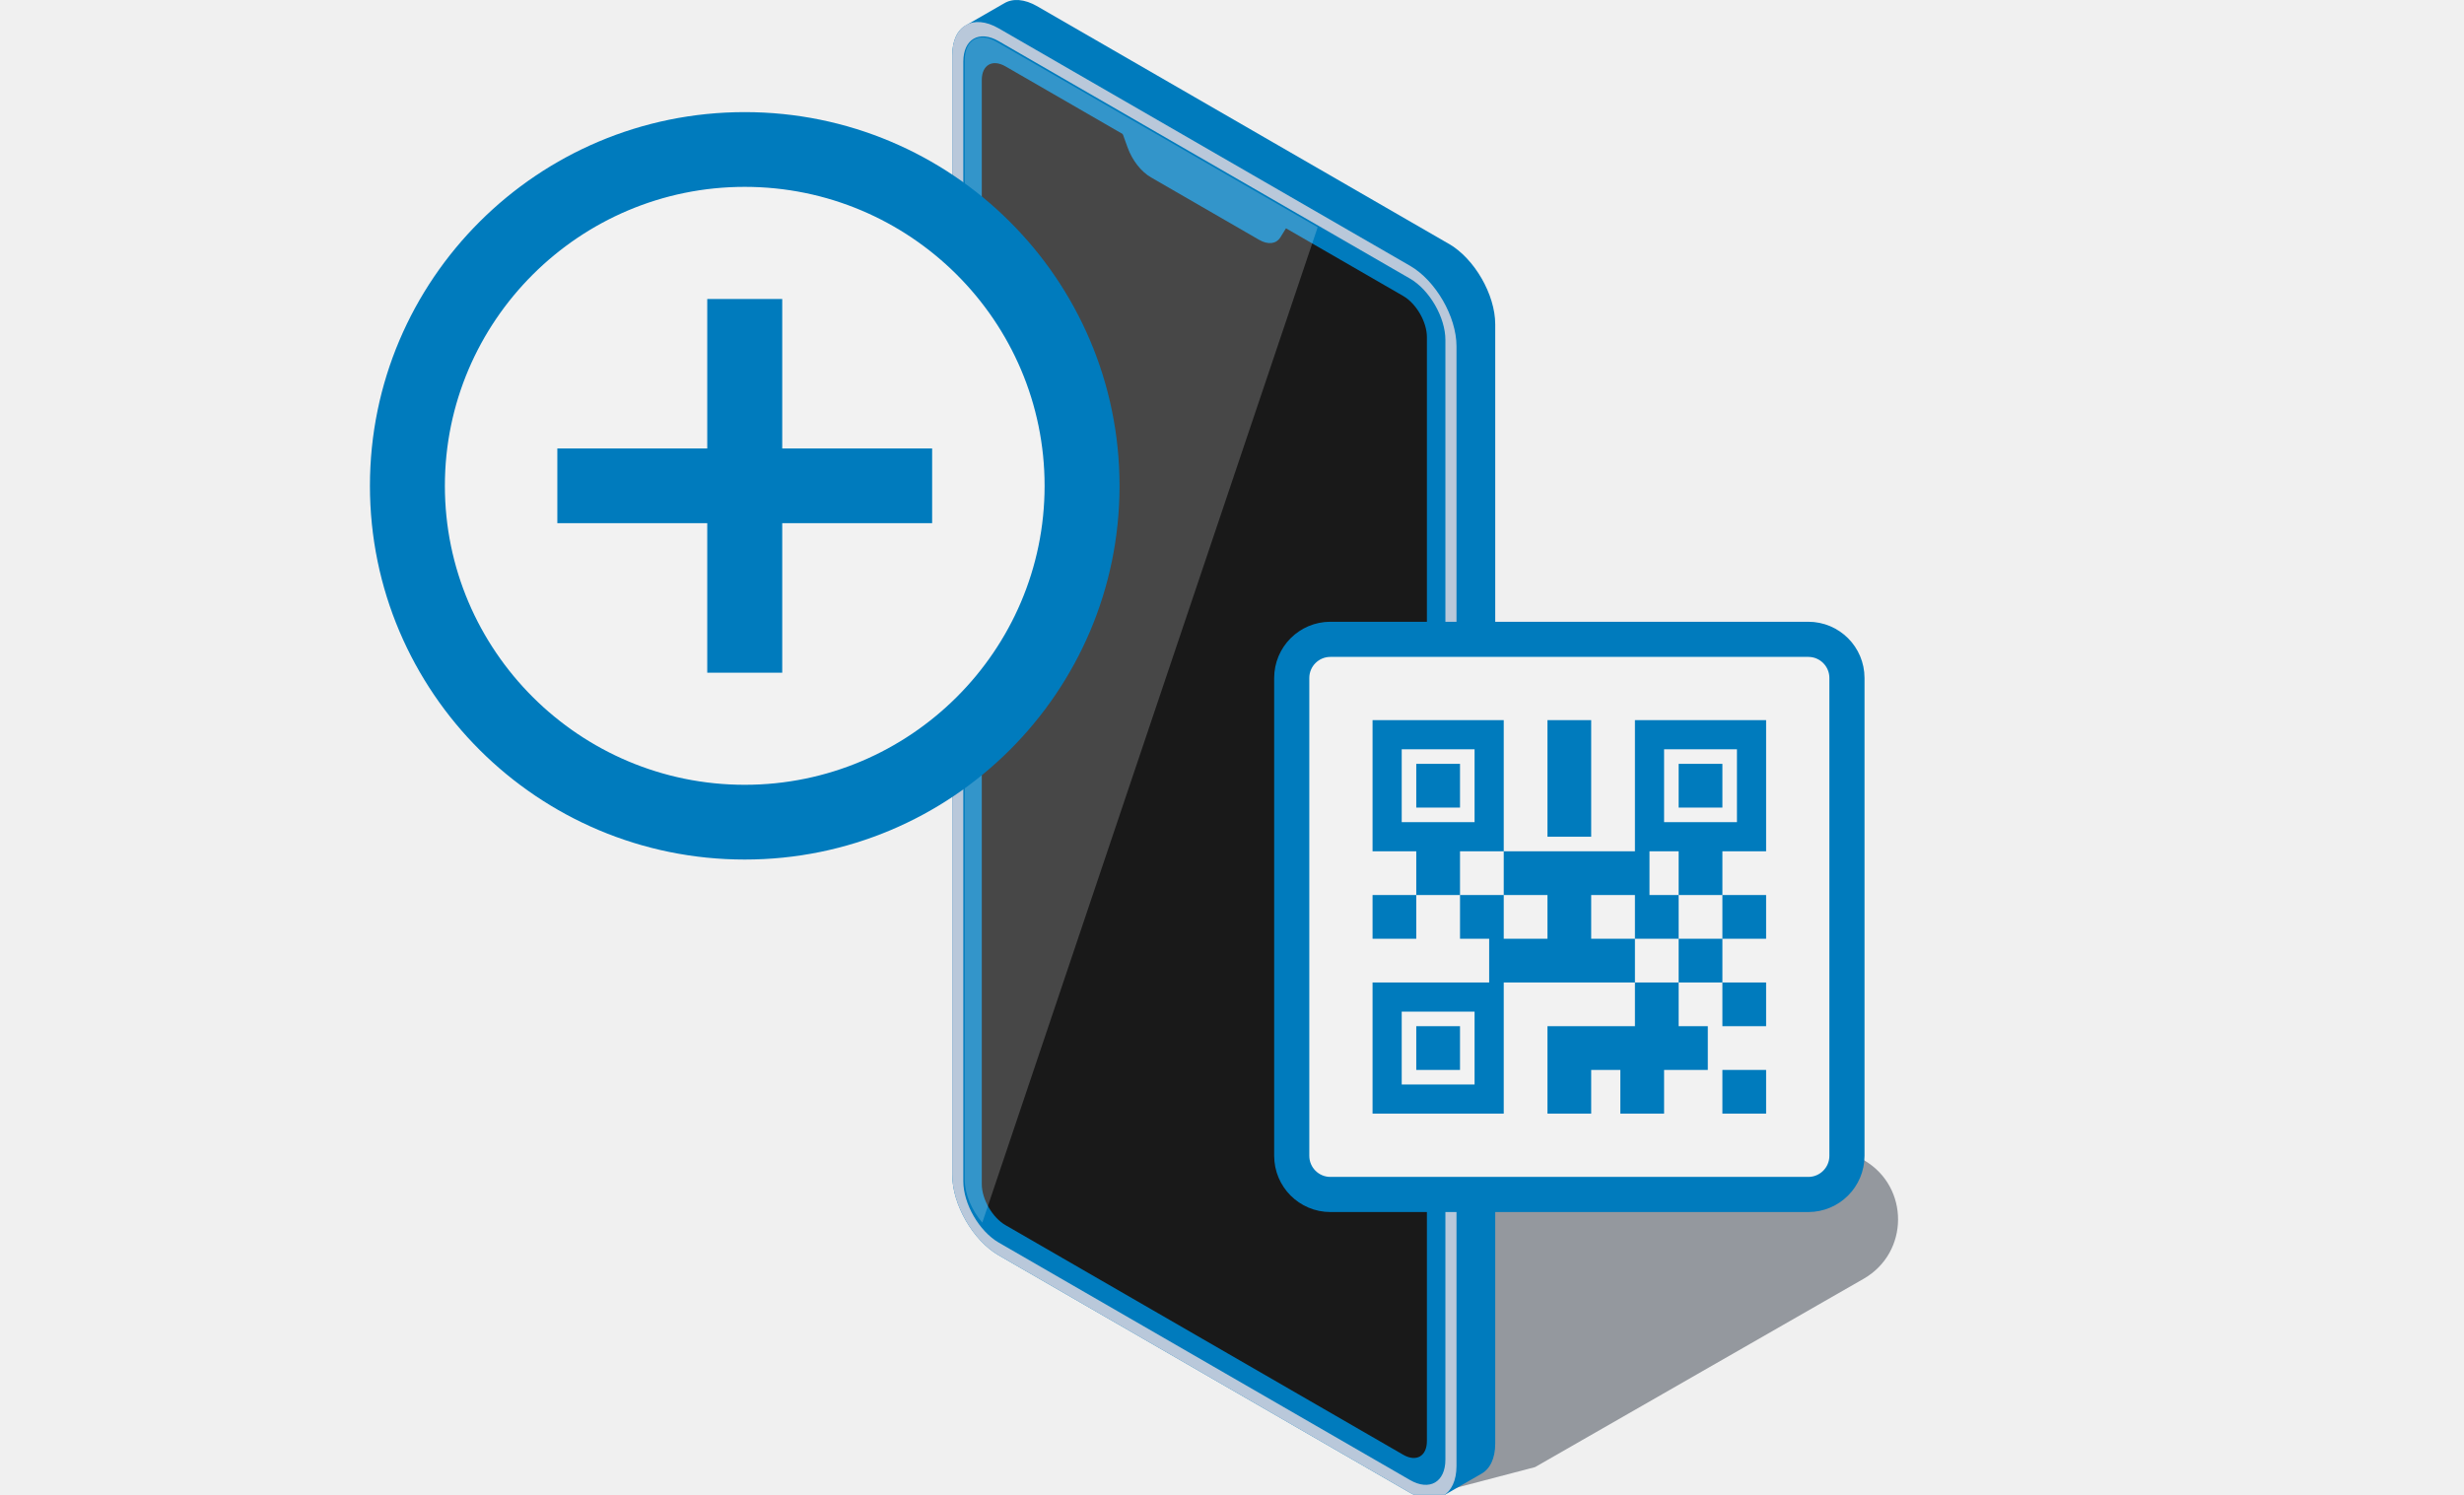
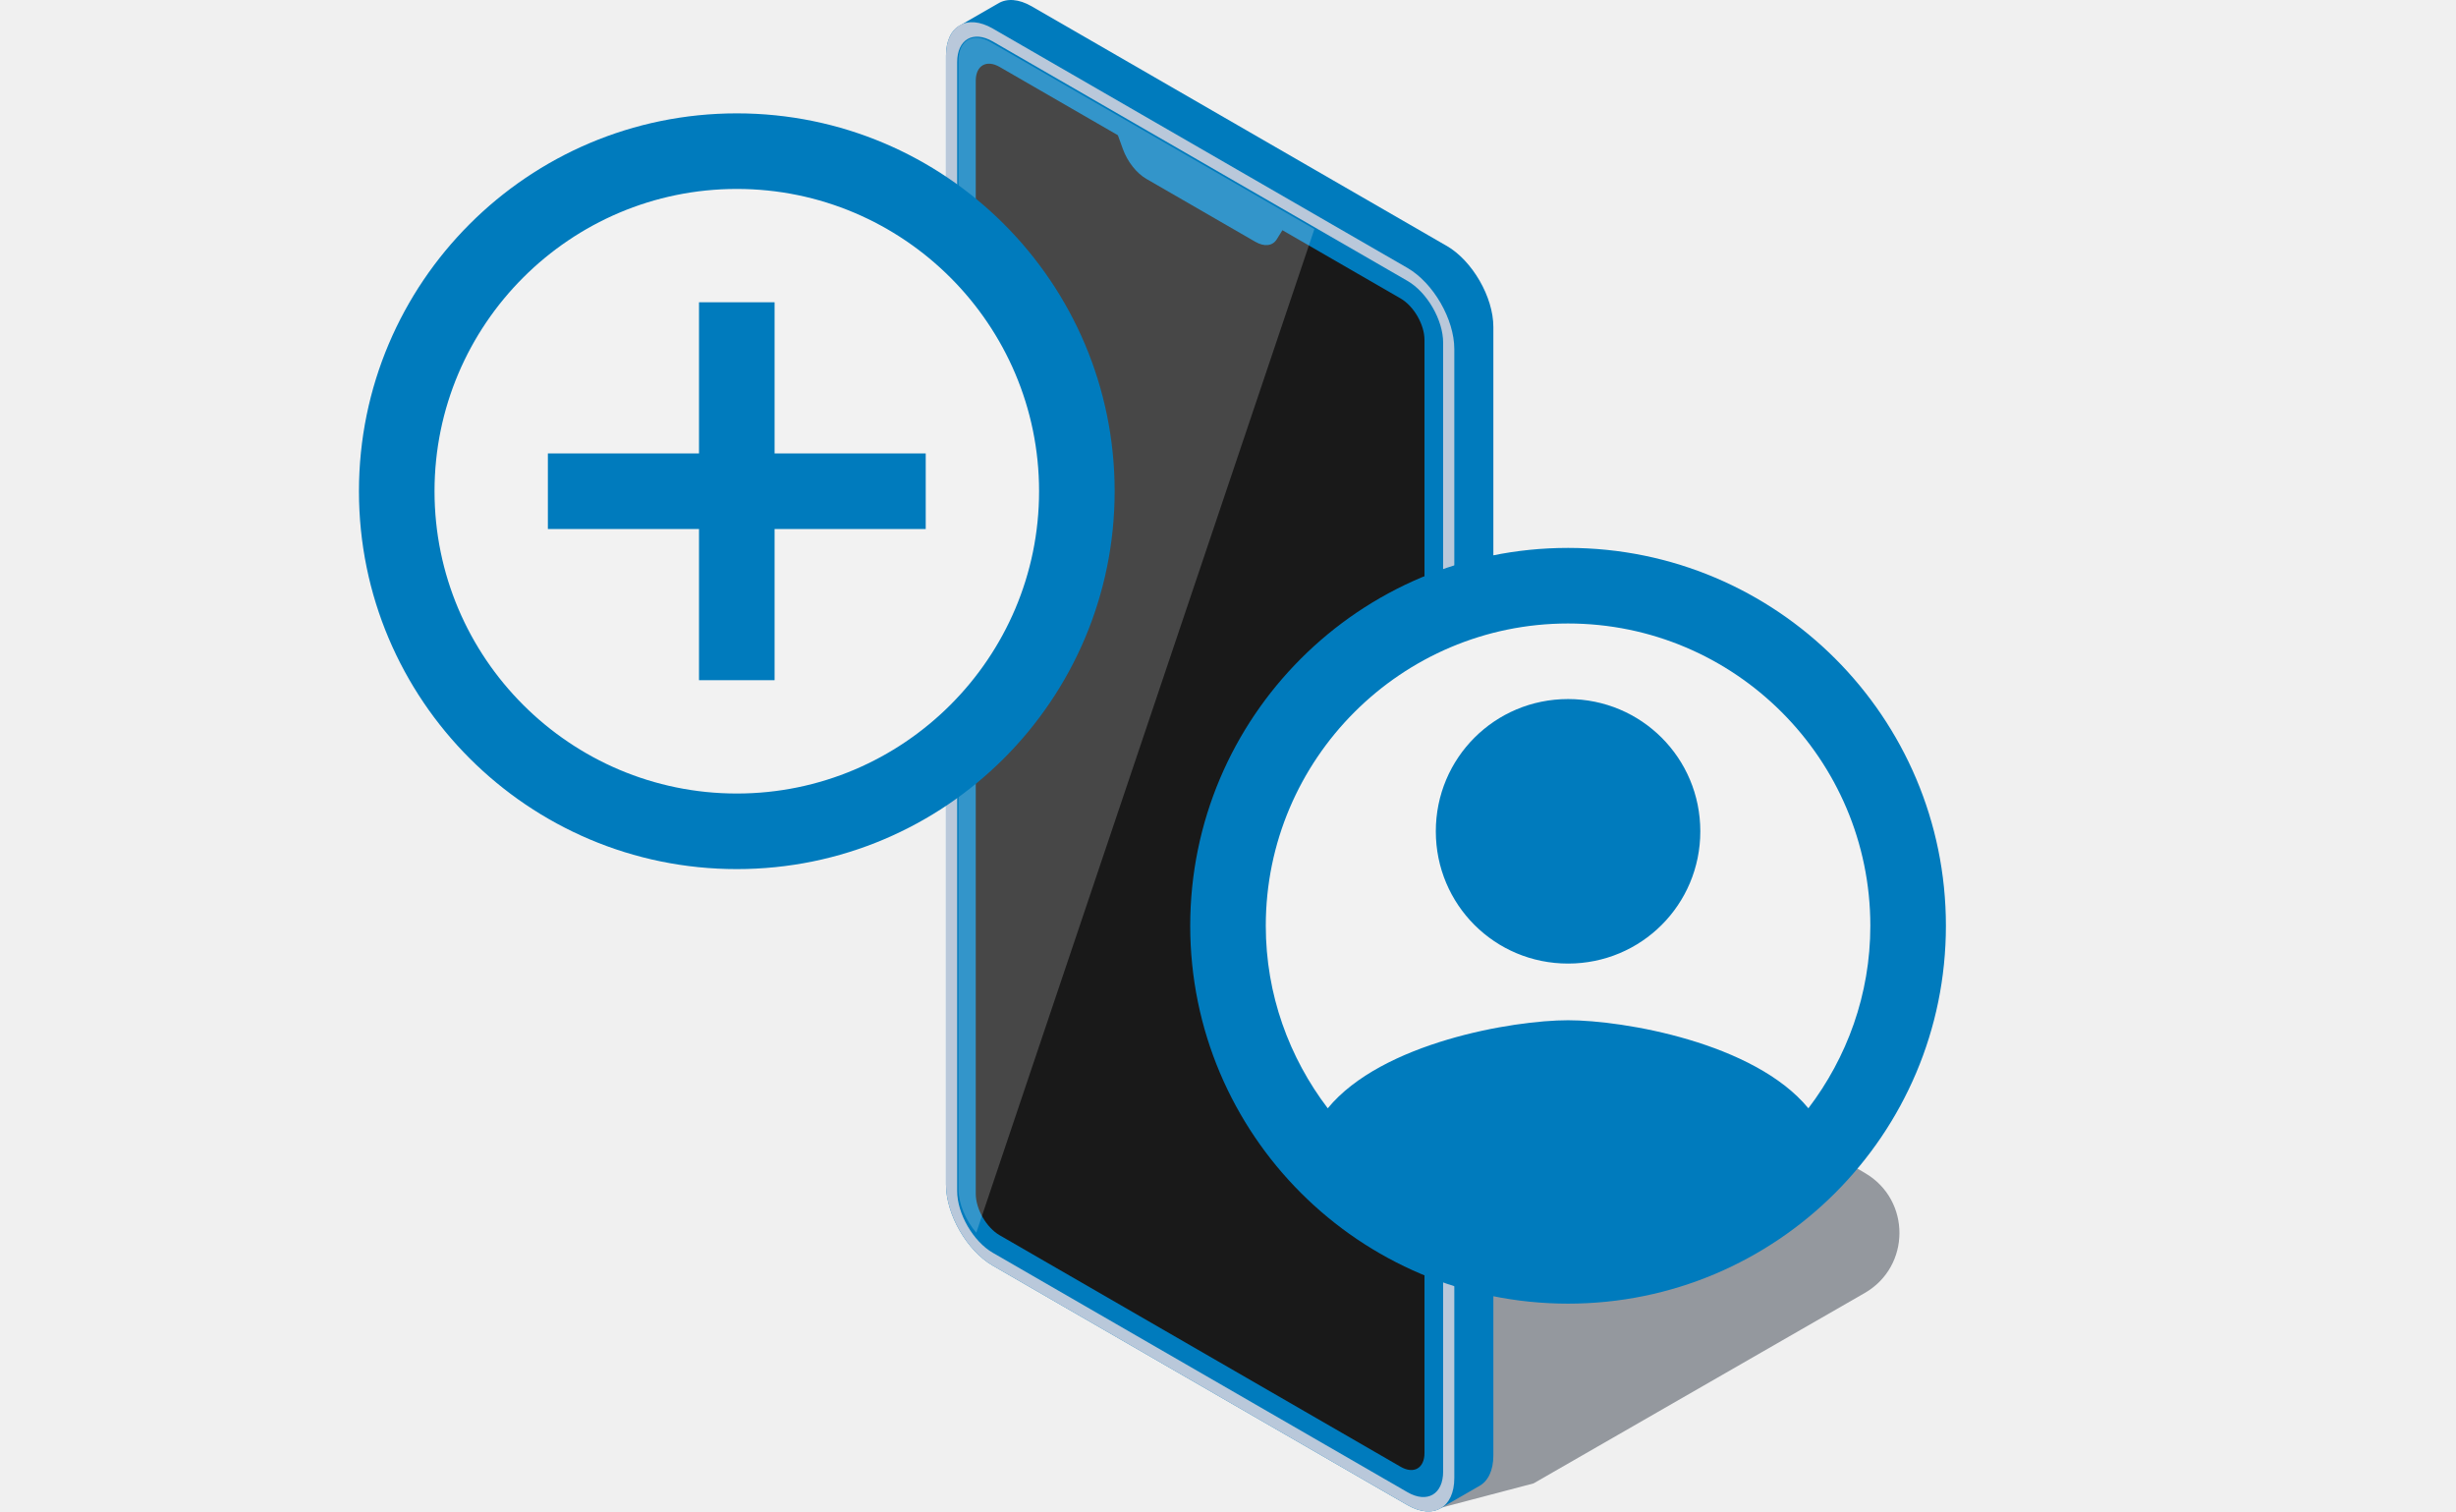
- <svg xmlns="http://www.w3.org/2000/svg" width="89" height="54" viewBox="0 0 89 54" fill="none">
-   <g clip-path="url(#clip0_69568_102446)">
-     <path d="M52.08 53.88L55.448 52.997L67.314 46.195C68.963 45.249 68.976 42.881 67.338 41.917L54.729 34.503C53.677 33.884 52.32 34.224 51.687 35.267L48.567 40.402L52.081 53.88H52.08Z" fill="#94989E" />
-     <path d="M52.326 8.805L37.471 0.229C37 -0.043 36.576 -0.064 36.271 0.12C36.261 0.125 36.251 0.131 36.242 0.137C36.232 0.142 36.222 0.148 36.212 0.154C36.203 0.159 36.193 0.164 36.183 0.17C36.174 0.176 36.164 0.181 36.154 0.187C36.144 0.193 36.135 0.198 36.125 0.204C36.115 0.209 36.105 0.215 36.096 0.221C36.086 0.226 36.076 0.231 36.067 0.238C36.057 0.243 36.047 0.248 36.038 0.254C36.028 0.26 36.018 0.265 36.008 0.271C35.999 0.277 35.989 0.282 35.979 0.288C35.969 0.293 35.96 0.299 35.95 0.305C35.94 0.31 35.931 0.315 35.921 0.322C35.911 0.327 35.901 0.332 35.892 0.338C35.882 0.344 35.872 0.349 35.862 0.355C35.853 0.361 35.843 0.366 35.833 0.372C35.824 0.377 35.814 0.383 35.804 0.389C35.794 0.394 35.785 0.399 35.775 0.406C35.765 0.411 35.755 0.416 35.746 0.422C35.736 0.428 35.726 0.433 35.717 0.439C35.707 0.444 35.697 0.45 35.688 0.456C35.678 0.461 35.668 0.467 35.658 0.473C35.649 0.478 35.639 0.483 35.629 0.49C35.619 0.495 35.61 0.5 35.6 0.506C35.59 0.512 35.581 0.517 35.571 0.523C35.561 0.528 35.551 0.534 35.542 0.54C35.532 0.545 35.522 0.551 35.513 0.557C35.503 0.562 35.493 0.567 35.483 0.574C35.474 0.579 35.464 0.584 35.454 0.59C35.444 0.596 35.435 0.601 35.425 0.607C35.415 0.612 35.406 0.618 35.396 0.624C35.386 0.629 35.376 0.635 35.367 0.641C35.357 0.646 35.347 0.651 35.337 0.657C35.328 0.663 35.318 0.668 35.308 0.674C35.299 0.68 35.289 0.685 35.279 0.691C35.269 0.696 35.26 0.702 35.25 0.708C35.24 0.713 35.23 0.718 35.221 0.725C35.211 0.73 35.201 0.735 35.192 0.741C35.182 0.747 35.172 0.752 35.163 0.758C35.153 0.764 35.143 0.769 35.133 0.775C35.124 0.78 35.114 0.786 35.104 0.792C35.094 0.797 35.085 0.802 35.075 0.809C35.065 0.814 35.056 0.819 35.046 0.825C35.036 0.831 35.026 0.836 35.017 0.842C35.007 0.848 34.997 0.853 34.987 0.859C34.978 0.864 34.968 0.87 34.958 0.876C34.949 0.881 34.939 0.886 34.929 0.893C34.919 0.898 34.91 0.903 34.9 0.909C34.591 1.071 34.395 1.449 34.395 1.994V42.44C34.395 43.51 35.147 44.812 36.074 45.348L50.929 53.924C51.399 54.195 51.824 54.217 52.129 54.033C52.139 54.027 52.148 54.022 52.158 54.016C52.168 54.011 52.178 54.005 52.187 53.999C52.197 53.994 52.207 53.989 52.216 53.982C52.226 53.977 52.236 53.972 52.246 53.965C52.255 53.96 52.265 53.955 52.275 53.949C52.285 53.943 52.294 53.938 52.304 53.932C52.314 53.927 52.323 53.921 52.333 53.915C52.343 53.91 52.353 53.904 52.362 53.898C52.372 53.893 52.382 53.888 52.392 53.882C52.401 53.876 52.411 53.871 52.421 53.865C52.43 53.859 52.44 53.854 52.45 53.848C52.459 53.843 52.469 53.837 52.479 53.831C52.489 53.826 52.498 53.821 52.508 53.814C52.518 53.809 52.528 53.804 52.537 53.798C52.547 53.792 52.557 53.787 52.566 53.781C52.576 53.776 52.586 53.77 52.596 53.764C52.605 53.759 52.615 53.753 52.625 53.747C52.635 53.742 52.644 53.737 52.654 53.73C52.664 53.725 52.673 53.72 52.683 53.714C52.693 53.708 52.703 53.703 52.712 53.697C52.722 53.691 52.732 53.686 52.742 53.68C52.751 53.675 52.761 53.669 52.771 53.663C52.78 53.658 52.79 53.653 52.8 53.646C52.809 53.641 52.819 53.636 52.829 53.63C52.839 53.624 52.848 53.619 52.858 53.613C52.868 53.608 52.878 53.602 52.887 53.596C52.897 53.591 52.907 53.585 52.916 53.579C52.926 53.574 52.936 53.569 52.946 53.562C52.955 53.557 52.965 53.552 52.975 53.546C52.984 53.54 52.994 53.535 53.004 53.529C53.014 53.524 53.023 53.518 53.033 53.512C53.043 53.507 53.053 53.502 53.062 53.495C53.072 53.49 53.082 53.485 53.092 53.478C53.101 53.473 53.111 53.468 53.121 53.462C53.13 53.456 53.14 53.451 53.15 53.445C53.16 53.44 53.169 53.434 53.179 53.428C53.189 53.423 53.198 53.417 53.208 53.411C53.218 53.406 53.228 53.401 53.237 53.395C53.247 53.389 53.257 53.384 53.267 53.378C53.276 53.372 53.286 53.367 53.296 53.361C53.305 53.356 53.315 53.35 53.325 53.344C53.334 53.339 53.344 53.334 53.354 53.327C53.364 53.322 53.373 53.317 53.383 53.311C53.393 53.305 53.403 53.3 53.412 53.294C53.422 53.288 53.432 53.283 53.441 53.277C53.451 53.272 53.461 53.266 53.471 53.26C53.48 53.255 53.49 53.25 53.5 53.243C53.813 53.072 54.008 52.694 54.008 52.149V11.713C54.008 10.642 53.257 9.34 52.33 8.805H52.326Z" fill="#007BBD" />
-     <path d="M50.929 53.925L36.074 45.349C35.147 44.814 34.395 43.512 34.395 42.441V1.994C34.395 0.924 35.147 0.49 36.075 1.025L50.93 9.601C51.857 10.136 52.609 11.438 52.609 12.509V52.955C52.609 54.025 51.857 54.459 50.93 53.925L50.929 53.925Z" fill="#B9C8DA" />
-     <path d="M36.075 44.887C35.369 44.479 34.795 43.486 34.795 42.672V2.226C34.795 1.412 35.37 1.08 36.075 1.488L50.929 10.064C51.635 10.471 52.208 11.465 52.208 12.279V52.726C52.208 53.54 51.634 53.871 50.929 53.464L36.075 44.887Z" fill="#007BBD" />
-     <path d="M36.074 44.732C35.443 44.368 34.929 43.478 34.929 42.749V2.303C34.929 1.573 35.443 1.276 36.074 1.642L50.929 10.218C51.56 10.582 52.075 11.472 52.075 12.201V52.647C52.075 53.376 51.56 53.673 50.929 53.308L36.074 44.732Z" fill="#007BBD" />
-     <path d="M36.319 44.257C35.846 43.984 35.462 43.32 35.462 42.774V2.892C35.462 2.346 35.846 2.125 36.319 2.398L50.684 10.692C51.157 10.966 51.54 11.629 51.54 12.175V52.057C51.54 52.603 51.157 52.824 50.684 52.551L36.319 44.257Z" fill="#191919" />
-     <path d="M45.481 8.664L41.573 6.407C41.22 6.204 40.897 5.791 40.733 5.337L40.367 4.324L46.638 7.944L46.248 8.573C46.097 8.814 45.803 8.85 45.482 8.664H45.481Z" fill="#007BBD" />
+ <svg xmlns="http://www.w3.org/2000/svg" width="260" height="160" viewBox="0 0 260 160" fill="none">
+   <g clip-path="url(#clip0_69492_307552)">
+     <path d="M152.394 159.645L162.347 157.028L197.404 136.874C202.277 134.072 202.316 127.055 197.475 124.198L160.223 102.231C157.113 100.398 153.105 101.406 151.235 104.495L142.017 119.709L152.397 159.645H152.394Z" fill="#94989E" />
+     <path d="M153.123 26.014L109.233 0.676C107.841 -0.128 106.588 -0.188 105.687 0.355C105.658 0.371 105.629 0.386 105.601 0.404C105.572 0.42 105.543 0.436 105.514 0.454C105.486 0.47 105.457 0.485 105.428 0.504C105.4 0.519 105.371 0.535 105.342 0.553C105.313 0.569 105.285 0.585 105.256 0.603C105.227 0.619 105.198 0.634 105.17 0.653C105.141 0.668 105.112 0.684 105.084 0.702C105.055 0.718 105.026 0.734 104.997 0.752C104.969 0.767 104.94 0.783 104.911 0.801C104.882 0.817 104.854 0.833 104.825 0.851C104.796 0.867 104.768 0.882 104.739 0.901C104.71 0.916 104.681 0.932 104.653 0.95C104.624 0.966 104.595 0.982 104.566 1C104.538 1.016 104.509 1.031 104.48 1.05C104.452 1.065 104.423 1.081 104.394 1.099C104.365 1.115 104.337 1.13 104.308 1.149C104.279 1.164 104.25 1.18 104.222 1.198C104.193 1.214 104.164 1.23 104.136 1.248C104.107 1.264 104.078 1.279 104.049 1.298C104.021 1.313 103.992 1.329 103.963 1.347C103.935 1.363 103.906 1.379 103.877 1.397C103.848 1.412 103.82 1.428 103.791 1.446C103.762 1.462 103.733 1.478 103.705 1.496C103.676 1.512 103.647 1.527 103.619 1.546C103.59 1.561 103.561 1.577 103.532 1.595C103.504 1.611 103.475 1.627 103.446 1.645C103.417 1.661 103.389 1.676 103.36 1.695C103.331 1.71 103.303 1.726 103.274 1.744C103.245 1.76 103.216 1.775 103.188 1.794C103.159 1.809 103.13 1.825 103.101 1.843C103.073 1.859 103.044 1.875 103.015 1.893C102.987 1.909 102.958 1.924 102.929 1.943C102.9 1.958 102.872 1.974 102.843 1.992C102.814 2.008 102.786 2.024 102.757 2.042C102.728 2.058 102.699 2.073 102.671 2.091C102.642 2.107 102.613 2.123 102.584 2.141C102.556 2.157 102.527 2.172 102.498 2.191C102.47 2.206 102.441 2.222 102.412 2.24C102.383 2.256 102.355 2.272 102.326 2.29C102.297 2.306 102.268 2.321 102.24 2.34C102.211 2.355 102.182 2.371 102.154 2.389C102.125 2.405 102.096 2.42 102.067 2.439C102.039 2.454 102.01 2.47 101.981 2.488C101.952 2.504 101.924 2.52 101.895 2.538C101.866 2.554 101.838 2.569 101.809 2.588C101.78 2.603 101.751 2.619 101.723 2.637C101.694 2.653 101.665 2.669 101.636 2.687C100.723 3.165 100.145 4.282 100.145 5.891V125.391C100.145 128.553 102.365 132.4 105.104 133.982L148.994 159.321C150.383 160.122 151.639 160.185 152.54 159.642C152.569 159.626 152.598 159.611 152.627 159.592C152.655 159.577 152.684 159.561 152.713 159.543C152.741 159.527 152.77 159.511 152.799 159.493C152.828 159.477 152.856 159.462 152.885 159.443C152.914 159.428 152.943 159.412 152.971 159.394C153 159.378 153.029 159.363 153.057 159.344C153.086 159.329 153.115 159.313 153.144 159.295C153.172 159.279 153.201 159.263 153.23 159.245C153.258 159.229 153.287 159.214 153.316 159.195C153.345 159.18 153.373 159.164 153.402 159.146C153.431 159.13 153.46 159.114 153.488 159.096C153.517 159.08 153.546 159.065 153.574 159.047C153.603 159.031 153.632 159.015 153.661 158.997C153.689 158.981 153.718 158.966 153.747 158.947C153.776 158.932 153.804 158.916 153.833 158.898C153.862 158.882 153.89 158.866 153.919 158.848C153.948 158.832 153.977 158.817 154.005 158.798C154.034 158.783 154.063 158.767 154.092 158.749C154.12 158.733 154.149 158.718 154.178 158.699C154.206 158.684 154.235 158.668 154.264 158.65C154.293 158.634 154.321 158.618 154.35 158.6C154.379 158.584 154.408 158.569 154.436 158.55C154.465 158.535 154.494 158.519 154.522 158.501C154.551 158.485 154.58 158.469 154.609 158.451C154.637 158.435 154.666 158.42 154.695 158.402C154.723 158.386 154.752 158.37 154.781 158.352C154.81 158.336 154.838 158.321 154.867 158.302C154.896 158.287 154.925 158.271 154.953 158.253C154.982 158.237 155.011 158.221 155.039 158.203C155.068 158.187 155.097 158.172 155.126 158.153C155.154 158.138 155.183 158.122 155.212 158.104C155.241 158.088 155.269 158.073 155.298 158.054C155.327 158.039 155.355 158.023 155.384 158.005C155.413 157.989 155.442 157.973 155.47 157.955C155.499 157.939 155.528 157.924 155.557 157.905C155.585 157.89 155.614 157.874 155.643 157.856C155.671 157.84 155.7 157.824 155.729 157.806C155.758 157.79 155.786 157.775 155.815 157.757C155.844 157.741 155.872 157.725 155.901 157.707C155.93 157.691 155.959 157.676 155.987 157.657C156.016 157.642 156.045 157.626 156.074 157.608C156.102 157.592 156.131 157.576 156.16 157.558C156.188 157.542 156.217 157.527 156.246 157.508C156.275 157.493 156.303 157.477 156.332 157.459C156.361 157.443 156.39 157.427 156.418 157.409C156.447 157.394 156.476 157.378 156.504 157.36C156.533 157.344 156.562 157.328 156.591 157.31C157.515 156.803 158.092 155.686 158.092 154.077V34.606C158.092 31.444 155.872 27.597 153.133 26.014H153.123Z" fill="#007BBD" />
+     <path d="M148.994 159.323L105.104 133.985C102.365 132.402 100.145 128.556 100.145 125.393V5.891C100.145 2.728 102.368 1.446 105.107 3.026L148.997 28.364C151.736 29.947 153.958 33.793 153.958 36.956V156.456C153.958 159.618 151.736 160.9 148.997 159.32L148.994 159.323Z" fill="#B9C8DA" />
+     <path d="M105.107 132.618C103.023 131.415 101.328 128.479 101.328 126.074V6.574C101.328 4.169 103.025 3.19 105.107 4.394L148.996 29.732C151.08 30.936 152.775 33.871 152.775 36.276V155.779C152.775 158.184 151.078 159.163 148.996 157.959L105.107 132.618Z" fill="#007BBD" />
+     <path d="M105.107 132.163C103.242 131.087 101.722 128.458 101.722 126.303V6.803C101.722 4.649 103.242 3.772 105.107 4.85L148.996 30.188C150.861 31.264 152.381 33.894 152.381 36.048V155.548C152.381 157.703 150.861 158.58 148.996 157.502L105.107 132.163Z" fill="#007BBD" />
+     <path d="M105.828 130.761C104.431 129.954 103.297 127.993 103.297 126.379V8.548C103.297 6.934 104.431 6.281 105.828 7.088L148.271 31.593C149.668 32.4 150.801 34.361 150.801 35.975V153.807C150.801 155.42 149.668 156.073 148.271 155.266L105.828 130.761Z" fill="#191919" />
+     <path d="M132.9 25.599L121.353 18.932C120.311 18.332 119.355 17.112 118.869 15.77L117.788 12.777L136.316 23.474L135.164 25.33C134.72 26.043 133.851 26.148 132.903 25.599H132.9Z" fill="#007BBD" />
    <g style="mix-blend-mode:screen">
-       <path d="M35.992 1.509C35.361 1.145 34.847 1.441 34.847 2.17V42.617C34.847 43.134 35.106 43.731 35.481 44.166L47.595 8.208L35.992 1.509Z" fill="#333333" />
+       <path d="M104.864 4.46C102.999 3.384 101.479 4.259 101.479 6.414V125.913C101.479 127.441 102.244 129.206 103.354 130.491L139.146 24.252L104.864 4.46Z" fill="#333333" />
    </g>
  </g>
-   <ellipse cx="26.9" cy="17.549" rx="12.185" ry="12.15" fill="#F2F2F2" />
-   <path d="M28.254 10.8H25.546V16.2H20.131V18.9H25.546V24.3H28.254V18.9H33.669V16.2H28.254V10.8ZM26.9 4.05C19.427 4.05 13.362 10.098 13.362 17.55C13.362 25.002 19.427 31.05 26.9 31.05C34.373 31.05 40.438 25.002 40.438 17.55C40.438 10.098 34.373 4.05 26.9 4.05ZM26.9 28.35C20.93 28.35 16.069 23.503 16.069 17.55C16.069 11.596 20.93 6.75 26.9 6.75C32.87 6.75 37.731 11.596 37.731 17.55C37.731 23.503 32.87 28.35 26.9 28.35Z" fill="#007BBD" />
-   <rect x="46.785" y="23.221" width="19.8" height="19.8" rx="1.269" fill="#F2F2F2" />
-   <rect x="46.658" y="23.095" width="20.054" height="20.054" rx="1.396" stroke="#007BBD" stroke-width="1.269" />
-   <path fill-rule="evenodd" clip-rule="evenodd" d="M54.315 26.014H49.577V30.752H54.315V26.014ZM53.262 27.067H50.63V29.699H53.262V27.067ZM54.315 35.491H49.577V40.229H54.315V35.491ZM53.262 36.544H50.63V39.176H53.262V36.544ZM52.736 27.593H51.156V29.173H52.736V27.593ZM51.156 37.07H52.736V38.65H51.156V37.07ZM57.474 37.07H59.054V35.491H60.633V37.07H61.686V38.65H57.474V40.229H55.895V37.07H56.948H57.474ZM52.736 30.752H51.156V32.332H52.736V30.752ZM55.895 26.014H57.474V30.226H55.895V26.014ZM62.213 30.752V32.332H60.633V30.752H59.58V32.332H54.315V30.752H59.054V26.014H63.792V30.752H62.213ZM54.315 33.911H55.895V32.332H57.474V33.911H59.054V35.491H53.789V33.911H52.736V32.332H54.315V33.911ZM60.633 33.911H62.213V32.332H63.792V33.911H62.213V35.491H60.633V33.911ZM60.107 38.65H58.527V40.229H60.107V38.65ZM49.577 32.332H51.156V33.911H49.577V32.332ZM60.633 32.332H59.054V33.911H60.633V32.332ZM62.213 35.491H63.792V37.07H62.213V35.491ZM63.792 38.65H62.213V40.229H63.792V38.65ZM62.739 27.067H60.107V29.699H62.739V27.067ZM62.213 27.593H60.633V29.173H62.213V27.593Z" fill="#007BBD" />
+   <circle cx="166" cy="98" r="36" fill="#F2F2F2" />
+   <path fill-rule="evenodd" clip-rule="evenodd" d="M166 58C143.92 58 126 75.92 126 98C126 120.08 143.92 138 166 138C188.08 138 206 120.08 206 98C206 75.92 188.08 58 166 58ZM191.44 117.32C185.72 110.36 171.84 108 166 108C160.16 108 146.28 110.36 140.56 117.32C136.48 111.96 134 105.28 134 98C134 80.36 148.36 66 166 66C183.64 66 198 80.36 198 98C198 105.28 195.52 111.96 191.44 117.32ZM152 88C152 80.24 158.24 74 166 74C173.76 74 180 80.24 180 88C180 95.76 173.76 102 166 102C158.24 102 152 95.76 152 88Z" fill="#007BBD" />
+   <circle cx="78" cy="52" r="36" fill="#F2F2F2" />
+   <path d="M82 32H74V48H58V56H74V72H82V56H98V48H82V32ZM78 12C55.92 12 38 29.92 38 52C38 74.08 55.92 92 78 92C100.08 92 118 74.08 118 52C118 29.92 100.08 12 78 12ZM78 84C60.36 84 46 69.64 46 52C46 34.36 60.36 20 78 20C95.64 20 110 34.36 110 52C110 69.64 95.64 84 78 84Z" fill="#007BBD" />
  <defs>
-     <clipPath id="clip0_69568_102446">
-       <rect width="34.212" height="54" fill="white" transform="translate(34.3461)" />
+     <clipPath id="clip0_69492_307552">
+       <rect width="101.082" height="160" fill="white" transform="translate(100)" />
    </clipPath>
  </defs>
</svg>
